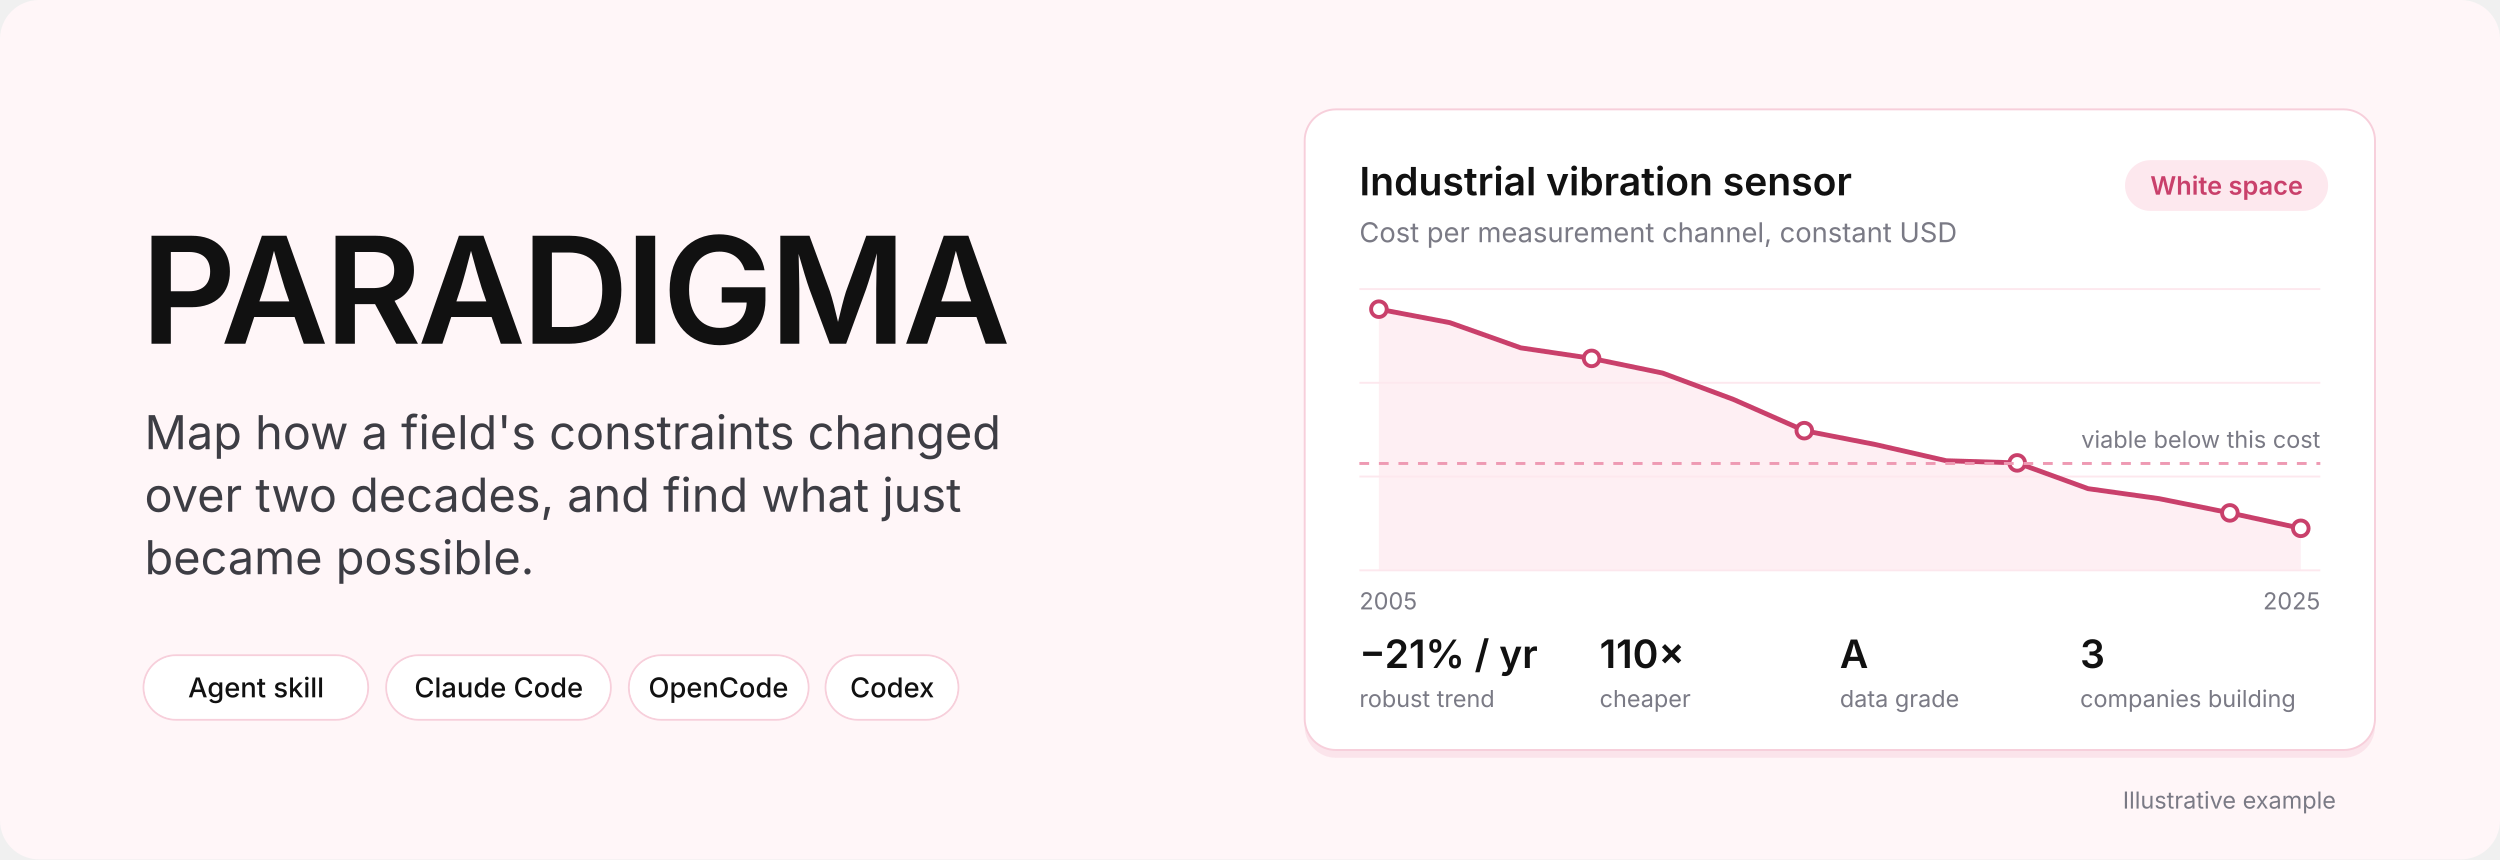
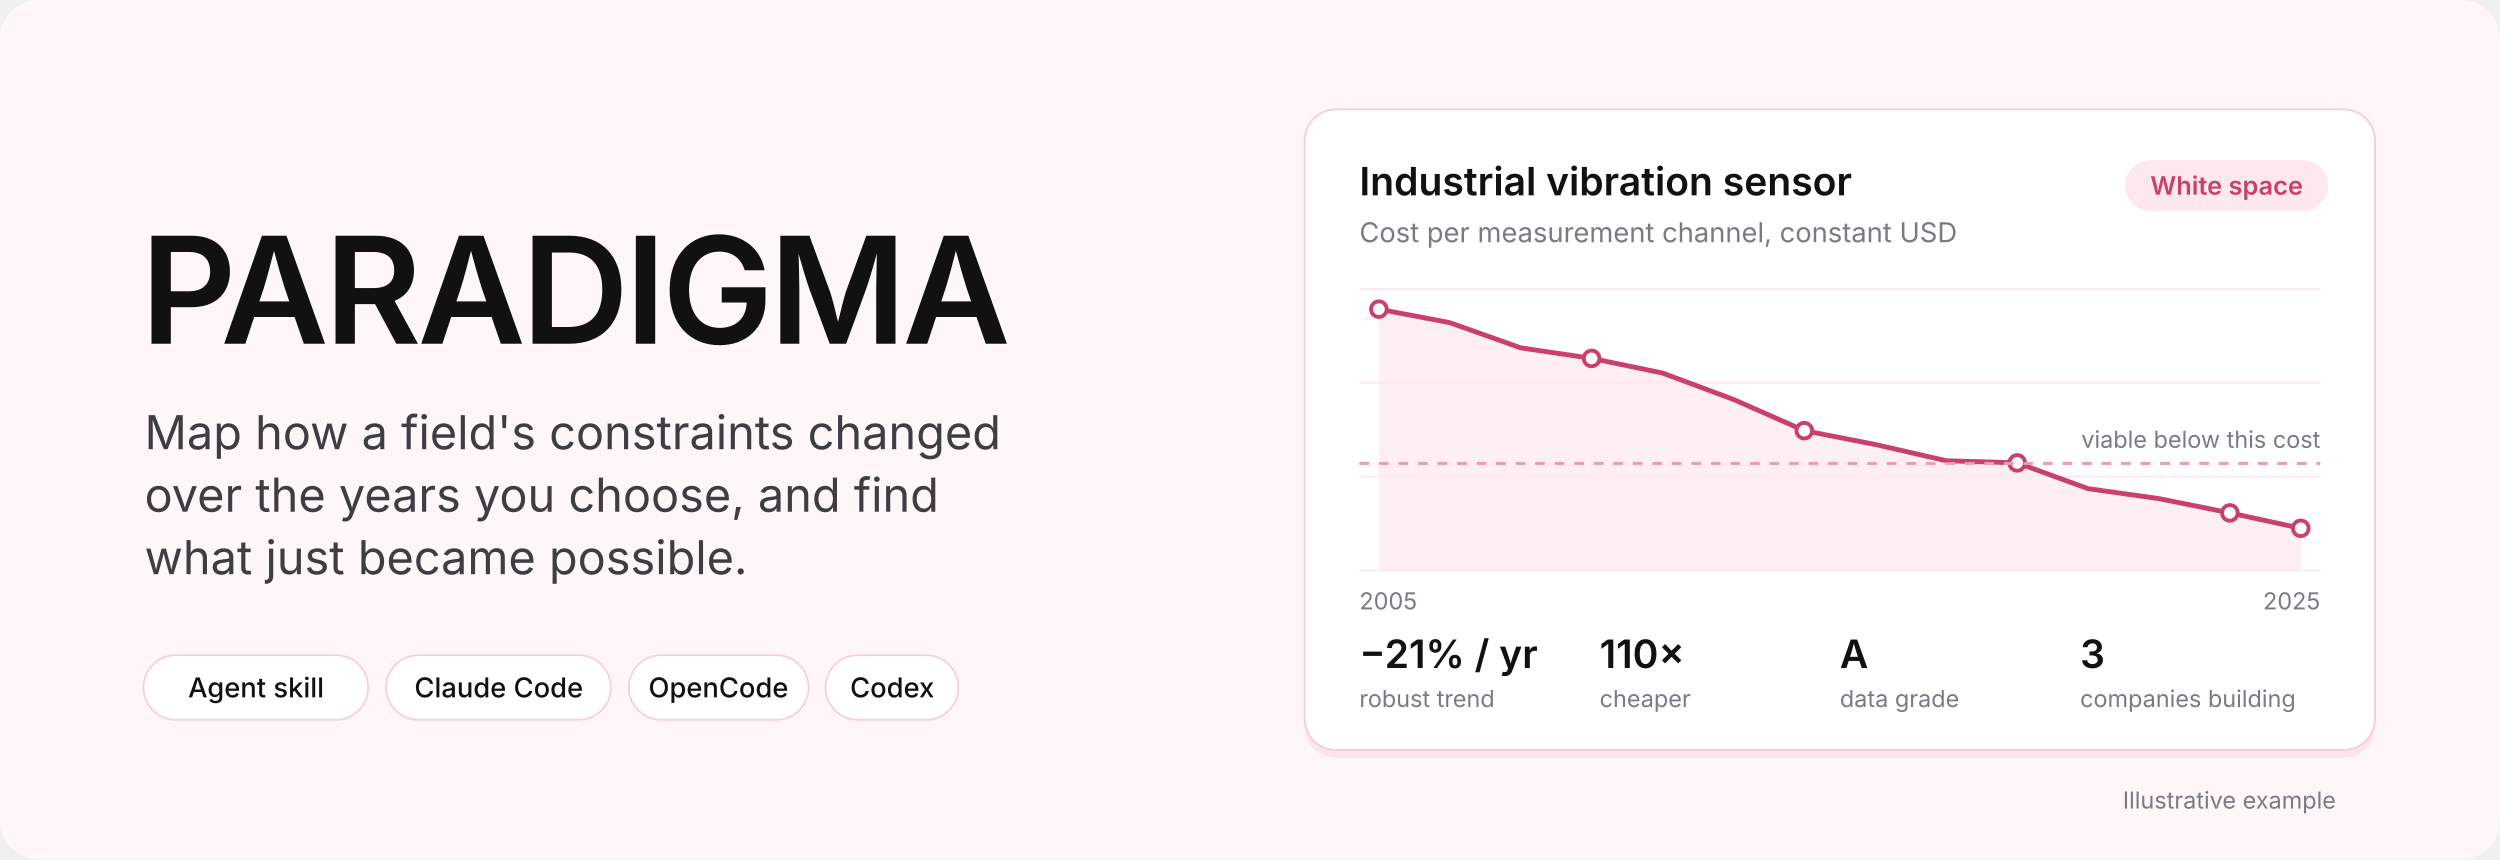
- <svg xmlns="http://www.w3.org/2000/svg" viewBox="0 0 1280 440" width="1280" height="440" role="img" aria-label="PARADIGMA: map how a field's constraints changed over two decades, and find what just became possible" font-family="Inter, -apple-system, BlinkMacSystemFont, 'Segoe UI', Roboto, Helvetica, Arial, sans-serif">
+ <svg xmlns="http://www.w3.org/2000/svg" viewBox="0 0 1280 440" width="1280" height="440" role="img" aria-label="PARADIGMA: map how a field's constraints changed over the years you choose, and find what just became possible" font-family="Inter, -apple-system, BlinkMacSystemFont, 'Segoe UI', Roboto, Helvetica, Arial, sans-serif">
  <rect width="1280" height="440" rx="20" fill="#FFF6F8" />
  <text x="72" y="176" font-size="76" font-weight="600" fill="#111111" text-anchor="start" letter-spacing="-2" textLength="452" lengthAdjust="spacingAndGlyphs">PARADIGMA</text>
  <text x="74" y="230" font-size="24" font-weight="400" fill="#3D3D44" text-anchor="start">Map how a field's constraints changed</text>
-   <text x="74" y="262" font-size="24" font-weight="400" fill="#3D3D44" text-anchor="start">over two decades, and find what just</text>
-   <text x="74" y="294" font-size="24" font-weight="400" fill="#3D3D44" text-anchor="start">became possible.</text>
+   <text x="74" y="262" font-size="24" font-weight="400" fill="#3D3D44" text-anchor="start">over the years you choose, and find</text>
+   <text x="74" y="294" font-size="24" font-weight="400" fill="#3D3D44" text-anchor="start">what just became possible.</text>
  <rect x="73.5" y="335.5" width="115" height="33" rx="16.5" fill="none" stroke="#F7CFDB" />
  <rect x="74" y="336" width="114" height="32" rx="16.0" fill="#FFFFFF" />
  <text x="131.12" y="357.04" font-size="14" font-weight="500" fill="#111111" text-anchor="middle">Agent skill</text>
  <rect x="197.74" y="335.5" width="115" height="33" rx="16.5" fill="none" stroke="#F7CFDB" />
  <rect x="198.24" y="336" width="114" height="32" rx="16.0" fill="#FFFFFF" />
  <text x="255.36" y="357.04" font-size="14" font-weight="500" fill="#111111" text-anchor="middle">Claude Code</text>
  <rect x="321.98" y="335.5" width="92" height="33" rx="16.5" fill="none" stroke="#F7CFDB" />
  <rect x="322.48" y="336" width="91" height="32" rx="16.0" fill="#FFFFFF" />
  <text x="367.84" y="357.04" font-size="14" font-weight="500" fill="#111111" text-anchor="middle">OpenCode</text>
  <rect x="422.7" y="335.5" width="68" height="33" rx="16.5" fill="none" stroke="#F7CFDB" />
  <rect x="423.2" y="336" width="67" height="32" rx="16.0" fill="#FFFFFF" />
  <text x="456.8" y="357.04" font-size="14" font-weight="500" fill="#111111" text-anchor="middle">Codex</text>
  <rect x="668" y="60" width="548" height="328" rx="16" fill="#F7CFDB" opacity="0.45" />
  <rect x="668" y="56" width="548" height="328" rx="16" fill="#FFFFFF" stroke="#F7CFDB" />
  <text x="696" y="100" font-size="20" font-weight="600" fill="#111111" text-anchor="start">Industrial vibration sensor</text>
  <text x="696" y="124" font-size="14" font-weight="400" fill="#7A7A85" text-anchor="start">Cost per measurement channel, constant USD</text>
  <rect x="1088" y="82" width="104" height="26" rx="13.0" fill="#FDE8EE" />
  <text x="1140.04" y="99.68" font-size="13" font-weight="600" fill="#C9406B" text-anchor="middle">White space</text>
  <line x1="696" y1="148.0" x2="1188" y2="148.0" stroke="#FDE8EE" stroke-width="1" />
  <line x1="696" y1="196.0" x2="1188" y2="196.0" stroke="#FDE8EE" stroke-width="1" />
  <line x1="696" y1="244.0" x2="1188" y2="244.0" stroke="#FDE8EE" stroke-width="1" />
  <line x1="696" y1="292.0" x2="1188" y2="292.0" stroke="#FDE8EE" stroke-width="1" />
  <polygon points="706.0,292 706.0,158.3 742.3,165.2 778.6,178.1 814.9,183.5 851.2,191.0 887.5,204.5 923.8,220.5 960.2,227.6 996.5,235.9 1032.8,237.0 1069.1,250.2 1105.4,255.3 1141.7,262.6 1178.0,270.5 1178.0,292" fill="#FDE8EE" opacity="0.7" />
  <polyline points="706.0,158.3 742.3,165.2 778.6,178.1 814.9,183.5 851.2,191.0 887.5,204.5 923.8,220.5 960.2,227.6 996.5,235.9 1032.8,237.0 1069.1,250.2 1105.4,255.3 1141.7,262.6 1178.0,270.5" fill="none" stroke="#C9406B" stroke-width="2.5" stroke-linejoin="round" />
  <circle cx="706.0" cy="158.3" r="4" fill="#FFFFFF" stroke="#C9406B" stroke-width="2" />
  <circle cx="814.9" cy="183.5" r="4" fill="#FFFFFF" stroke="#C9406B" stroke-width="2" />
  <circle cx="923.8" cy="220.5" r="4" fill="#FFFFFF" stroke="#C9406B" stroke-width="2" />
  <circle cx="1032.8" cy="237.0" r="4" fill="#FFFFFF" stroke="#C9406B" stroke-width="2" />
  <circle cx="1141.7" cy="262.6" r="4" fill="#FFFFFF" stroke="#C9406B" stroke-width="2" />
  <circle cx="1178.0" cy="270.5" r="4" fill="#FFFFFF" stroke="#C9406B" stroke-width="2" />
  <line x1="696" y1="237.3" x2="1188" y2="237.3" stroke="#EE9AB3" stroke-width="1.5" stroke-dasharray="5 5" />
  <text x="1188" y="229.28" font-size="12" font-weight="400" fill="#7A7A85" text-anchor="end">viable below this cost</text>
  <text x="696" y="312" font-size="12" font-weight="400" fill="#7A7A85" text-anchor="start">2005</text>
  <text x="1188" y="312" font-size="12" font-weight="400" fill="#7A7A85" text-anchor="end">2025</text>
  <text x="696.0" y="342" font-size="20" font-weight="600" fill="#111111" text-anchor="start">−21% / yr</text>
  <text x="696.0" y="362" font-size="12" font-weight="400" fill="#7A7A85" text-anchor="start">robust trend</text>
  <text x="819.0" y="342" font-size="20" font-weight="600" fill="#111111" text-anchor="start">110×</text>
  <text x="819.0" y="362" font-size="12" font-weight="400" fill="#7A7A85" text-anchor="start">cheaper</text>
  <text x="942.0" y="342" font-size="20" font-weight="600" fill="#111111" text-anchor="start">A</text>
  <text x="942.0" y="362" font-size="12" font-weight="400" fill="#7A7A85" text-anchor="start">data grade</text>
  <text x="1065.0" y="342" font-size="20" font-weight="600" fill="#111111" text-anchor="start">3</text>
  <text x="1065.0" y="362" font-size="12" font-weight="400" fill="#7A7A85" text-anchor="start">companies building</text>
  <text x="1196" y="414" font-size="12" font-weight="400" fill="#7A7A85" text-anchor="end">Illustrative example</text>
</svg>
